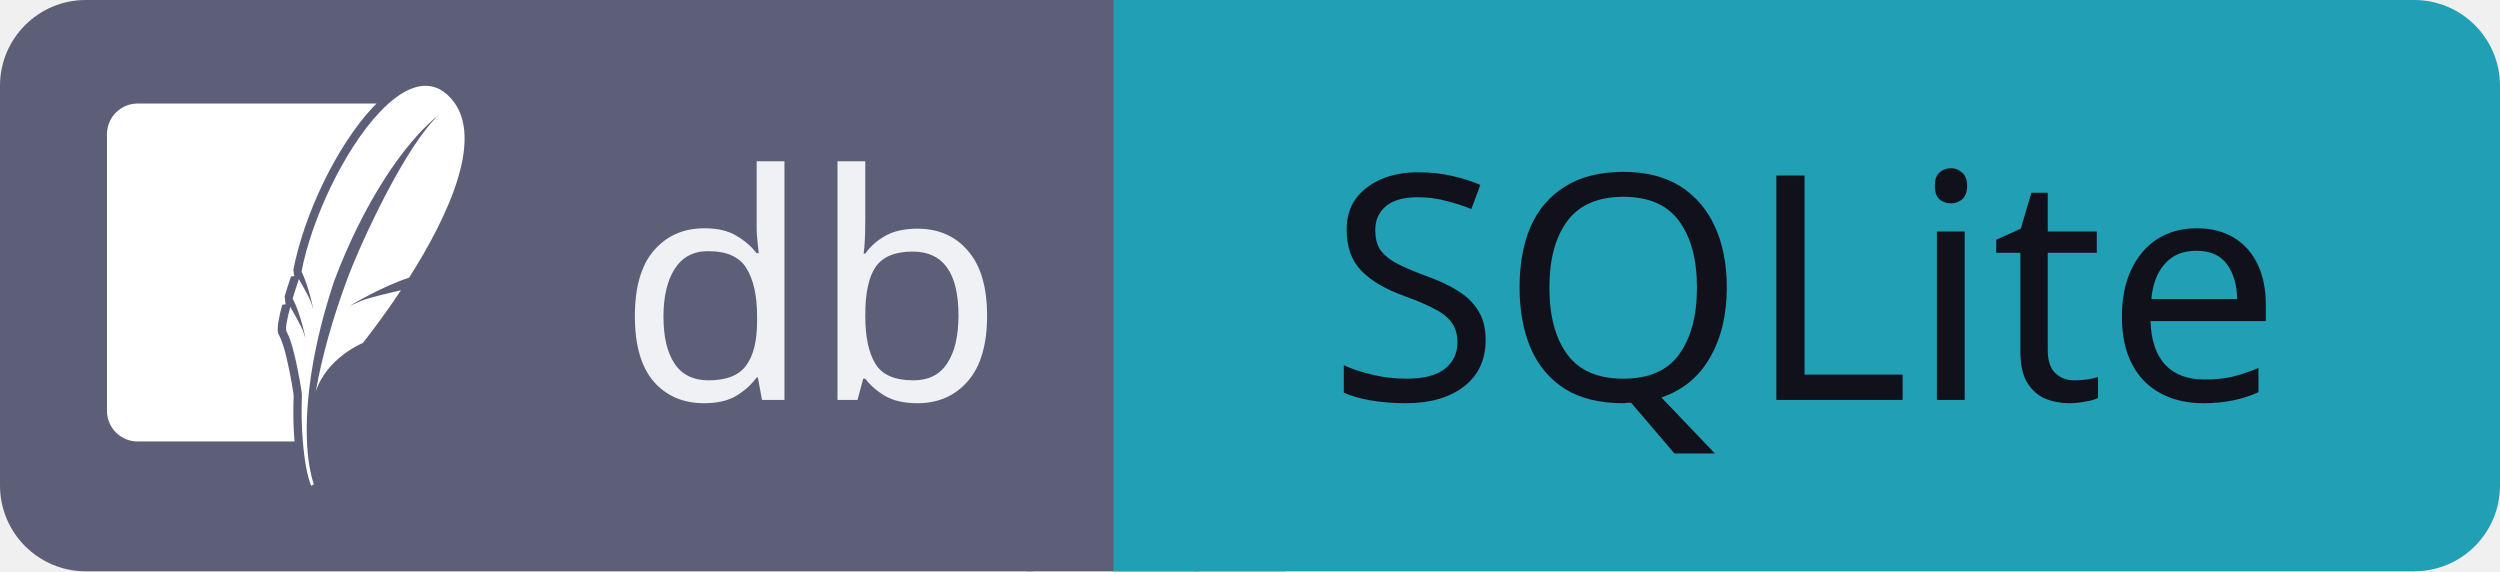
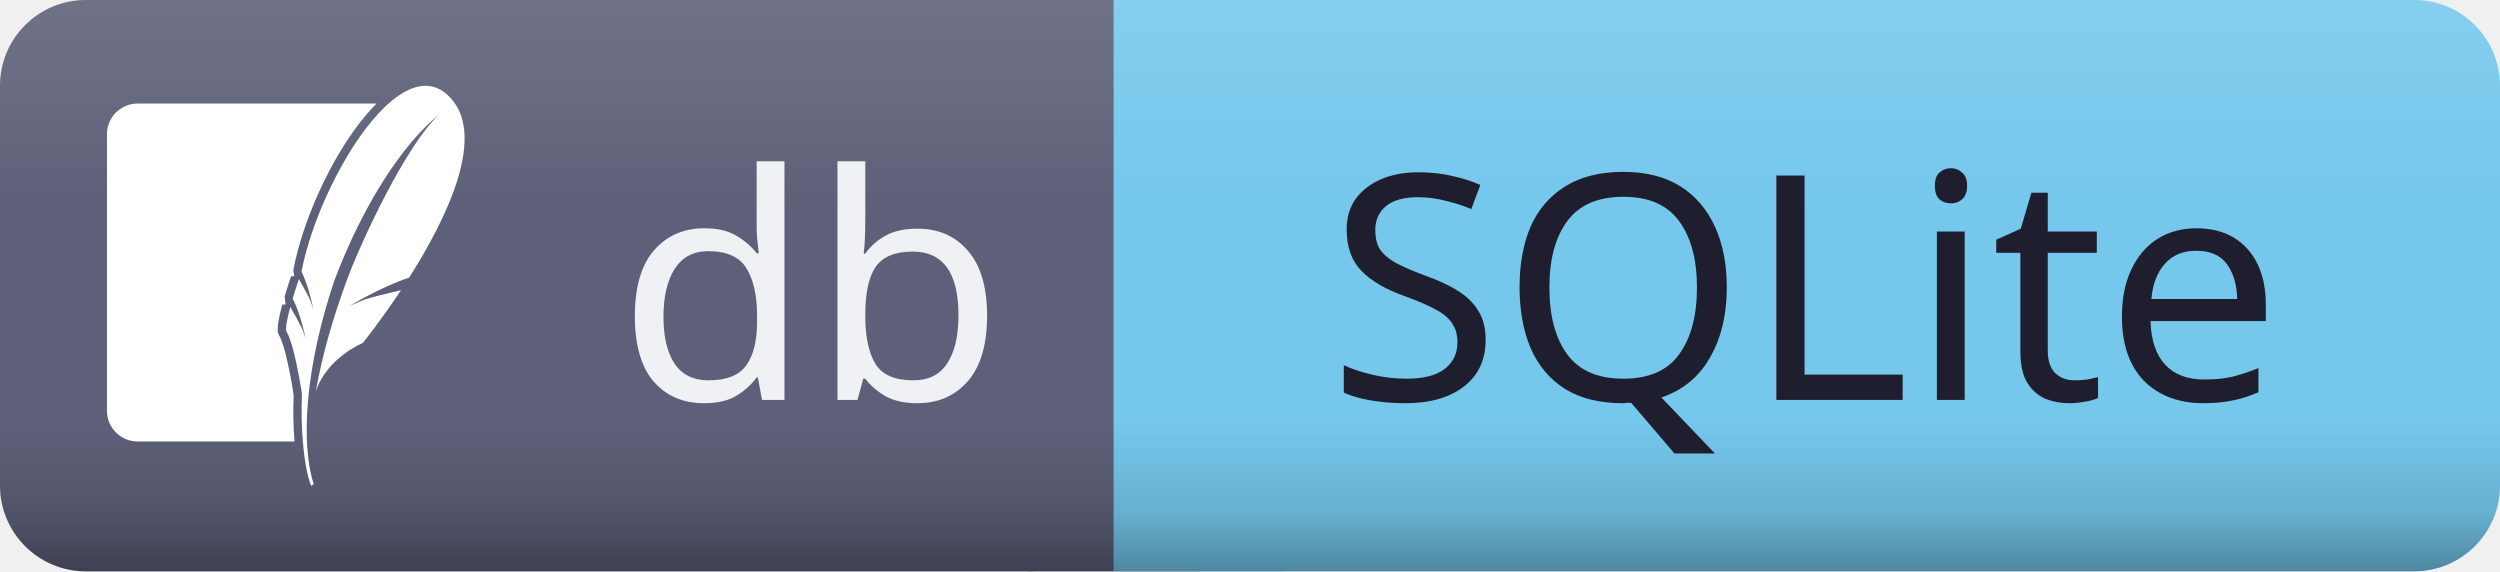
<svg xmlns="http://www.w3.org/2000/svg" id="db-sqlite" width="95.57" height="21.84" viewBox="0 0 95.57 21.84">
+   <defs>
+     <clipPath id="ggg-db-sqlite-clip">
+       <rect x="0" y="0" width="95.57" height="21.84" rx="3.28" ry="3.28" />
+     </clipPath>
+     <linearGradient id="ggg-db-sqlite-shade" x1="0%" y1="0%" x2="0%" y2="100%">
+       <stop offset="0%" stop-color="#000000" stop-opacity="0" />
+       <stop offset="74%" stop-color="#000000" stop-opacity="0" />
+       <stop offset="90%" stop-color="#000000" stop-opacity="0.12" />
+       <stop offset="100%" stop-color="#000000" stop-opacity="0.32" />
+     </linearGradient>
+     <linearGradient id="ggg-db-sqlite-highlight" x1="0%" y1="0%" x2="0%" y2="100%">
+       <stop offset="0%" stop-color="#ffffff" stop-opacity="0.12" />
+       <stop offset="35%" stop-color="#ffffff" stop-opacity="0.01" />
+       <stop offset="100%" stop-color="#ffffff" stop-opacity="0" />
+     </linearGradient>
+   </defs>
  <g shape-rendering="geometricPrecision">
    <rect x="0" width="42.57" height="21.84" fill="#5c5f77" rx="3.28" ry="3.28" />
-     <rect x="42.57" width="53" height="21.84" fill="#209fb5" rx="3.28" ry="3.28" />
+     <rect x="42.57" width="53" height="21.84" fill="#74c7ec" rx="3.28" ry="3.28" />
    <rect x="39.29" width="6.55" height="21.84" fill="#5c5f77" rx="0" ry="0" />
-     <rect x="42.57" width="6.55" height="21.84" fill="#209fb5" rx="0" ry="0" />
+     <rect x="42.57" width="6.55" height="21.84" fill="#74c7ec" rx="0" ry="0" />
+   </g>
+   <g clip-path="url(#ggg-db-sqlite-clip)">
+     <rect x="0" y="0" width="95.57" height="21.84" rx="3.28" ry="3.28" fill="url(#ggg-db-sqlite-shade)" />
+     <rect x="0" y="0" width="95.57" height="21.84" rx="3.28" ry="3.28" fill="url(#ggg-db-sqlite-highlight)" />
  </g>
  <g text-anchor="middle" shape-rendering="geometricPrecision">
    <text fill="#eff1f5" font-size="12.01" font-family="sans-serif" style="font-weight: 500" x="31.0" y="15.29">db</text>
-     <text fill="#11111b" font-size="12.01" font-family="sans-serif" style="font-weight: 500" x="69.0" y="15.29">SQLite</text>
+     <text fill="#1e1e2e" font-size="12.01" font-family="sans-serif" style="font-weight: 500" x="69.0" y="15.29">SQLite</text>
  </g>
  <g shape-rendering="geometricPrecision">
    <svg width="15.29" height="15.29" viewBox="0 0 24 24" x="3.28" y="3.28" fill="none">
      <path fill="#ffffff" d="M21.678.521c-1.032-.92-2.28-.55-3.513.544a8.71 8.71 0 0 0-.547.535c-2.109 2.237-4.066 6.38-4.674 9.544.237.48.422 1.093.544 1.561a13.044 13.044 0 0 1 .164.703s-.019-.071-.096-.296l-.05-.146a1.689 1.689 0 0 0-.033-.08c-.138-.32-.518-.995-.686-1.289-.143.423-.27.818-.376 1.176.484.884.778 2.4.778 2.4s-.025-.099-.147-.442c-.107-.303-.644-1.244-.772-1.464-.217.804-.304 1.346-.226 1.478.152.256.296.698.422 1.186.286 1.1.485 2.44.485 2.44l.017.224a22.41 22.41 0 0 0 .056 2.748c.095 1.146.273 2.13.5 2.657l.155-.084c-.334-1.038-.47-2.399-.41-3.967.09-2.398.642-5.29 1.661-8.304 1.723-4.55 4.113-8.201 6.3-9.945-1.993 1.8-4.692 7.63-5.5 9.788-.904 2.416-1.545 4.684-1.931 6.857.666-2.037 2.821-2.912 2.821-2.912s1.057-1.304 2.292-3.166c-.74.169-1.955.458-2.362.629-.6.251-.762.337-.762.337s1.945-1.184 3.613-1.72C21.695 7.9 24.195 2.767 21.678.521m-18.573.543A1.842 1.842 0 0 0 1.27 2.9v16.608a1.84 1.84 0 0 0 1.835 1.834h9.418a22.953 22.953 0 0 1-.052-2.707c-.006-.062-.011-.141-.016-.2a27.01 27.01 0 0 0-.473-2.378c-.121-.47-.275-.898-.369-1.057-.116-.197-.098-.31-.097-.432 0-.12.015-.245.037-.386a9.98 9.98 0 0 1 .234-1.045l.217-.028c-.017-.035-.014-.065-.031-.097l-.041-.381a32.8 32.8 0 0 1 .382-1.194l.2-.019c-.008-.016-.01-.038-.018-.053l-.043-.316c.63-3.28 2.587-7.443 4.8-9.791.066-.069.133-.128.198-.194Z" />
    </svg>
  </g>
</svg>
